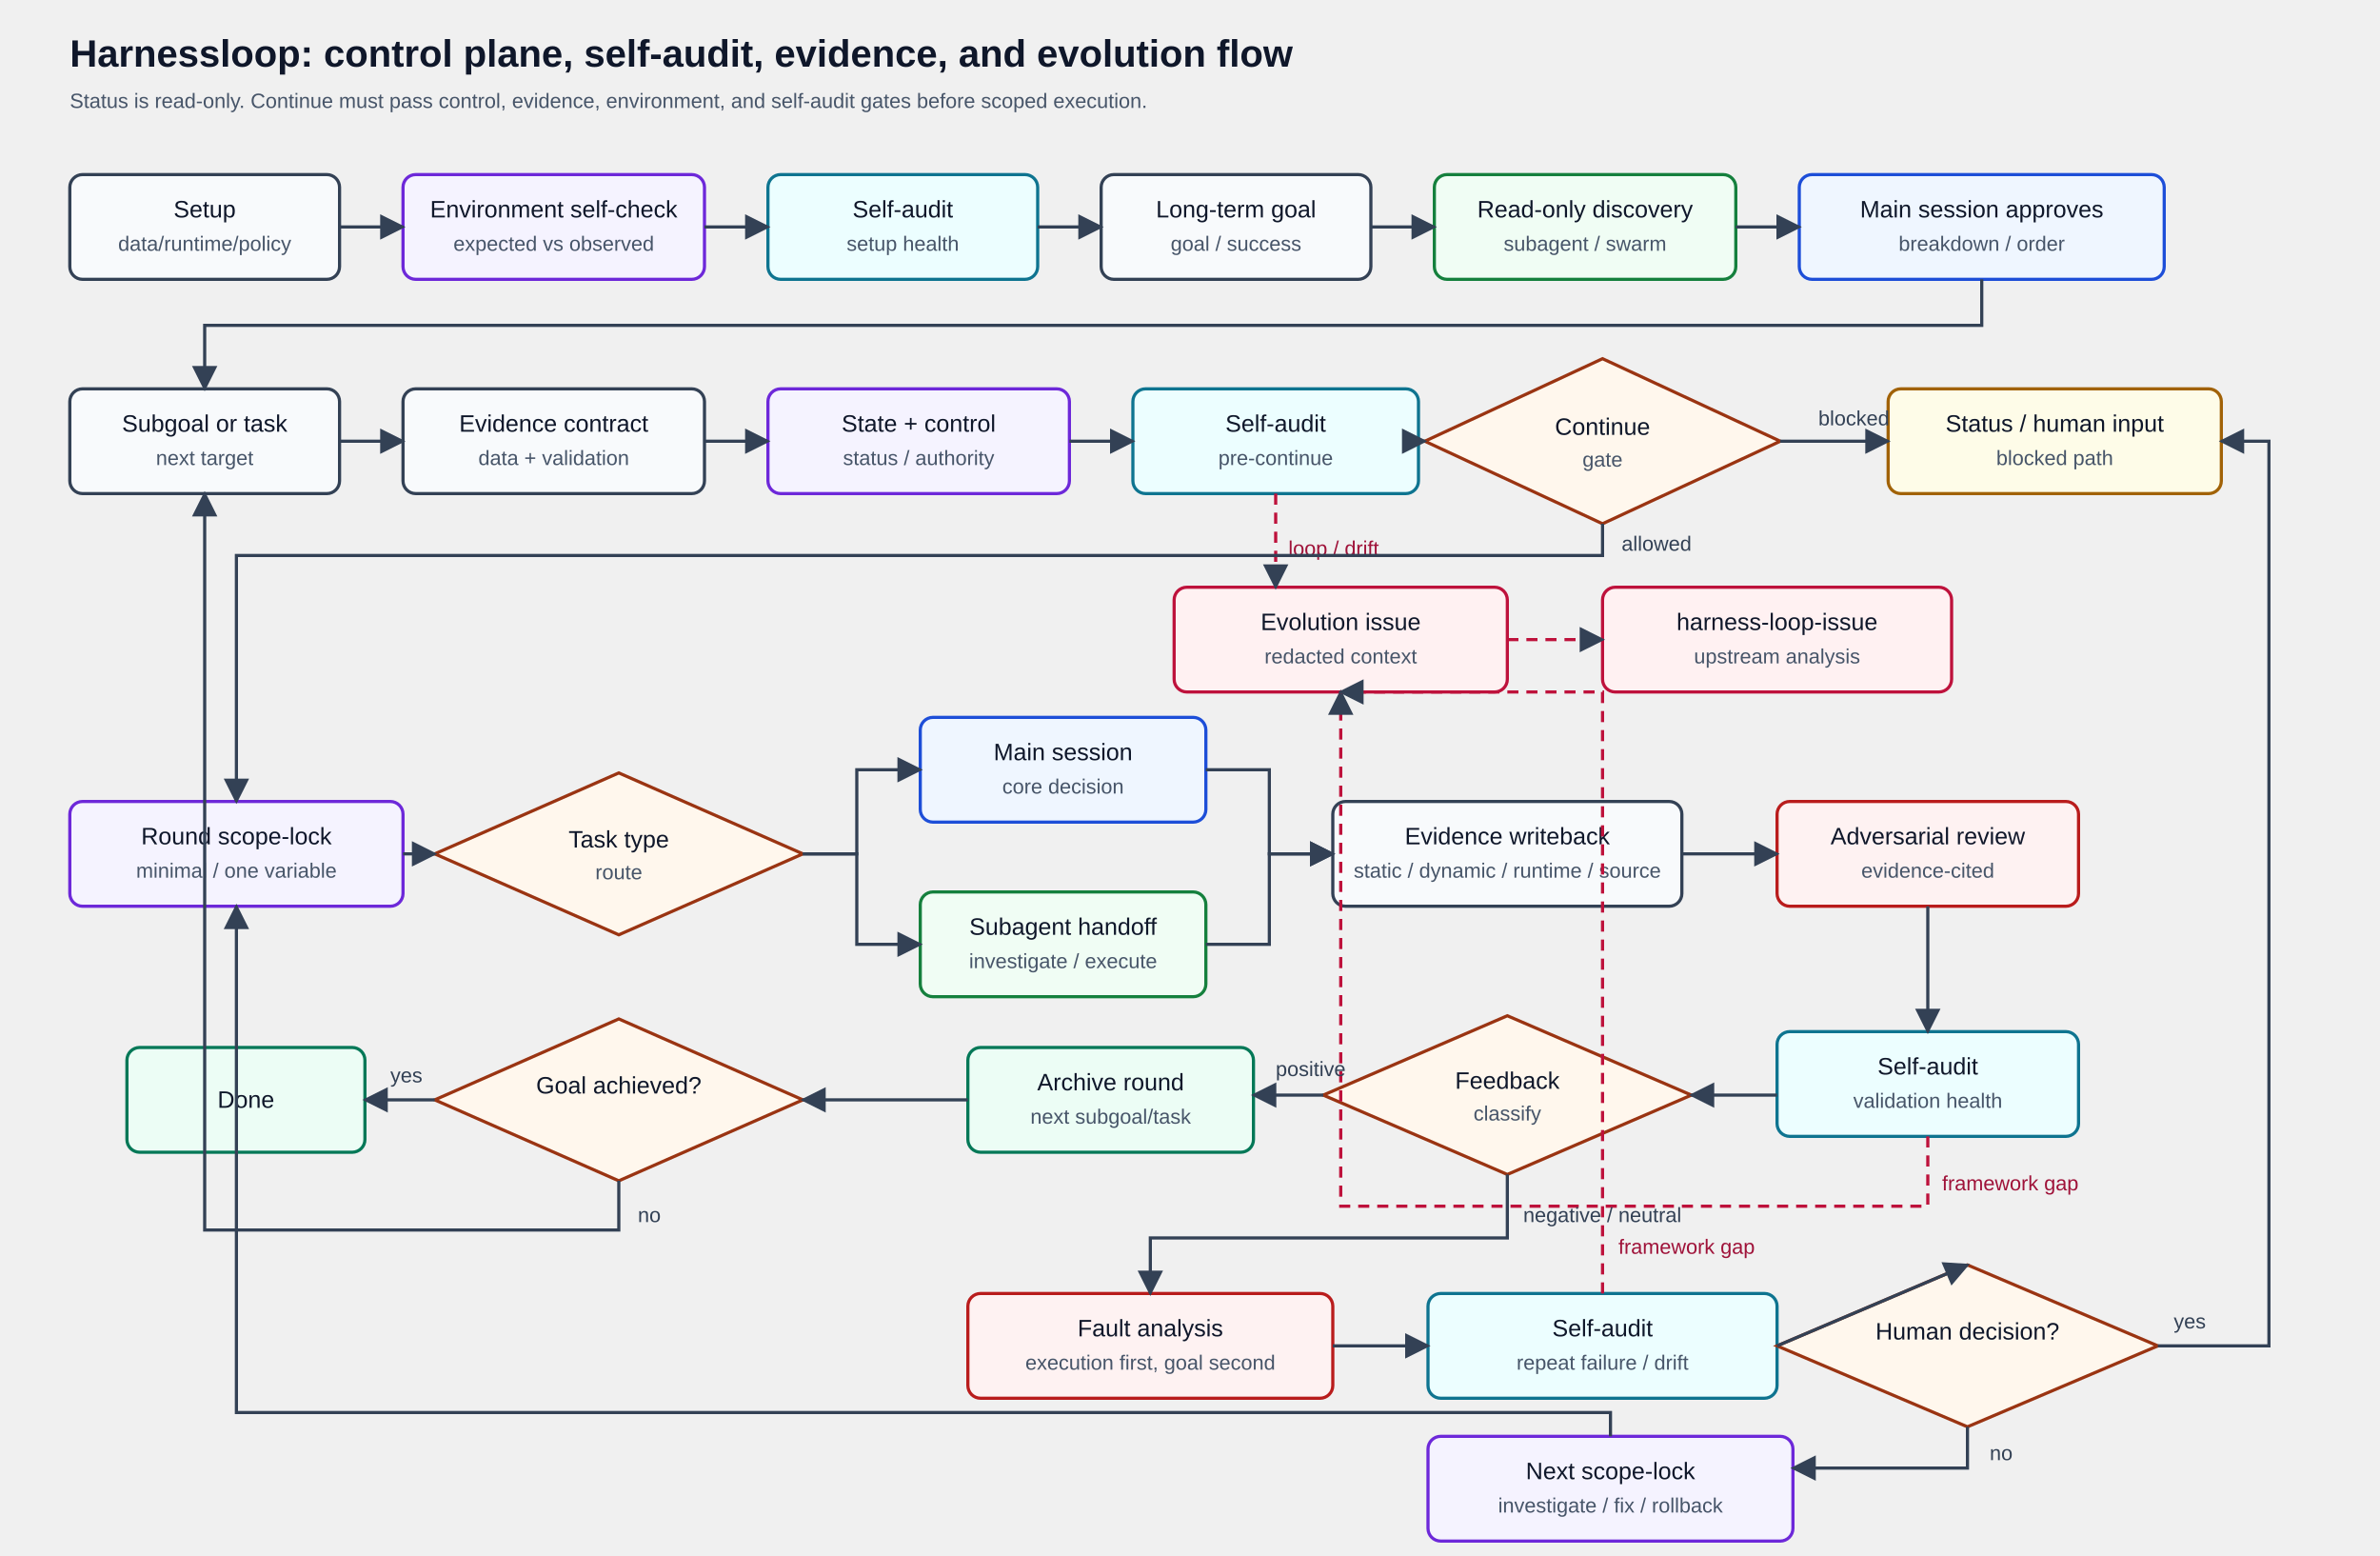
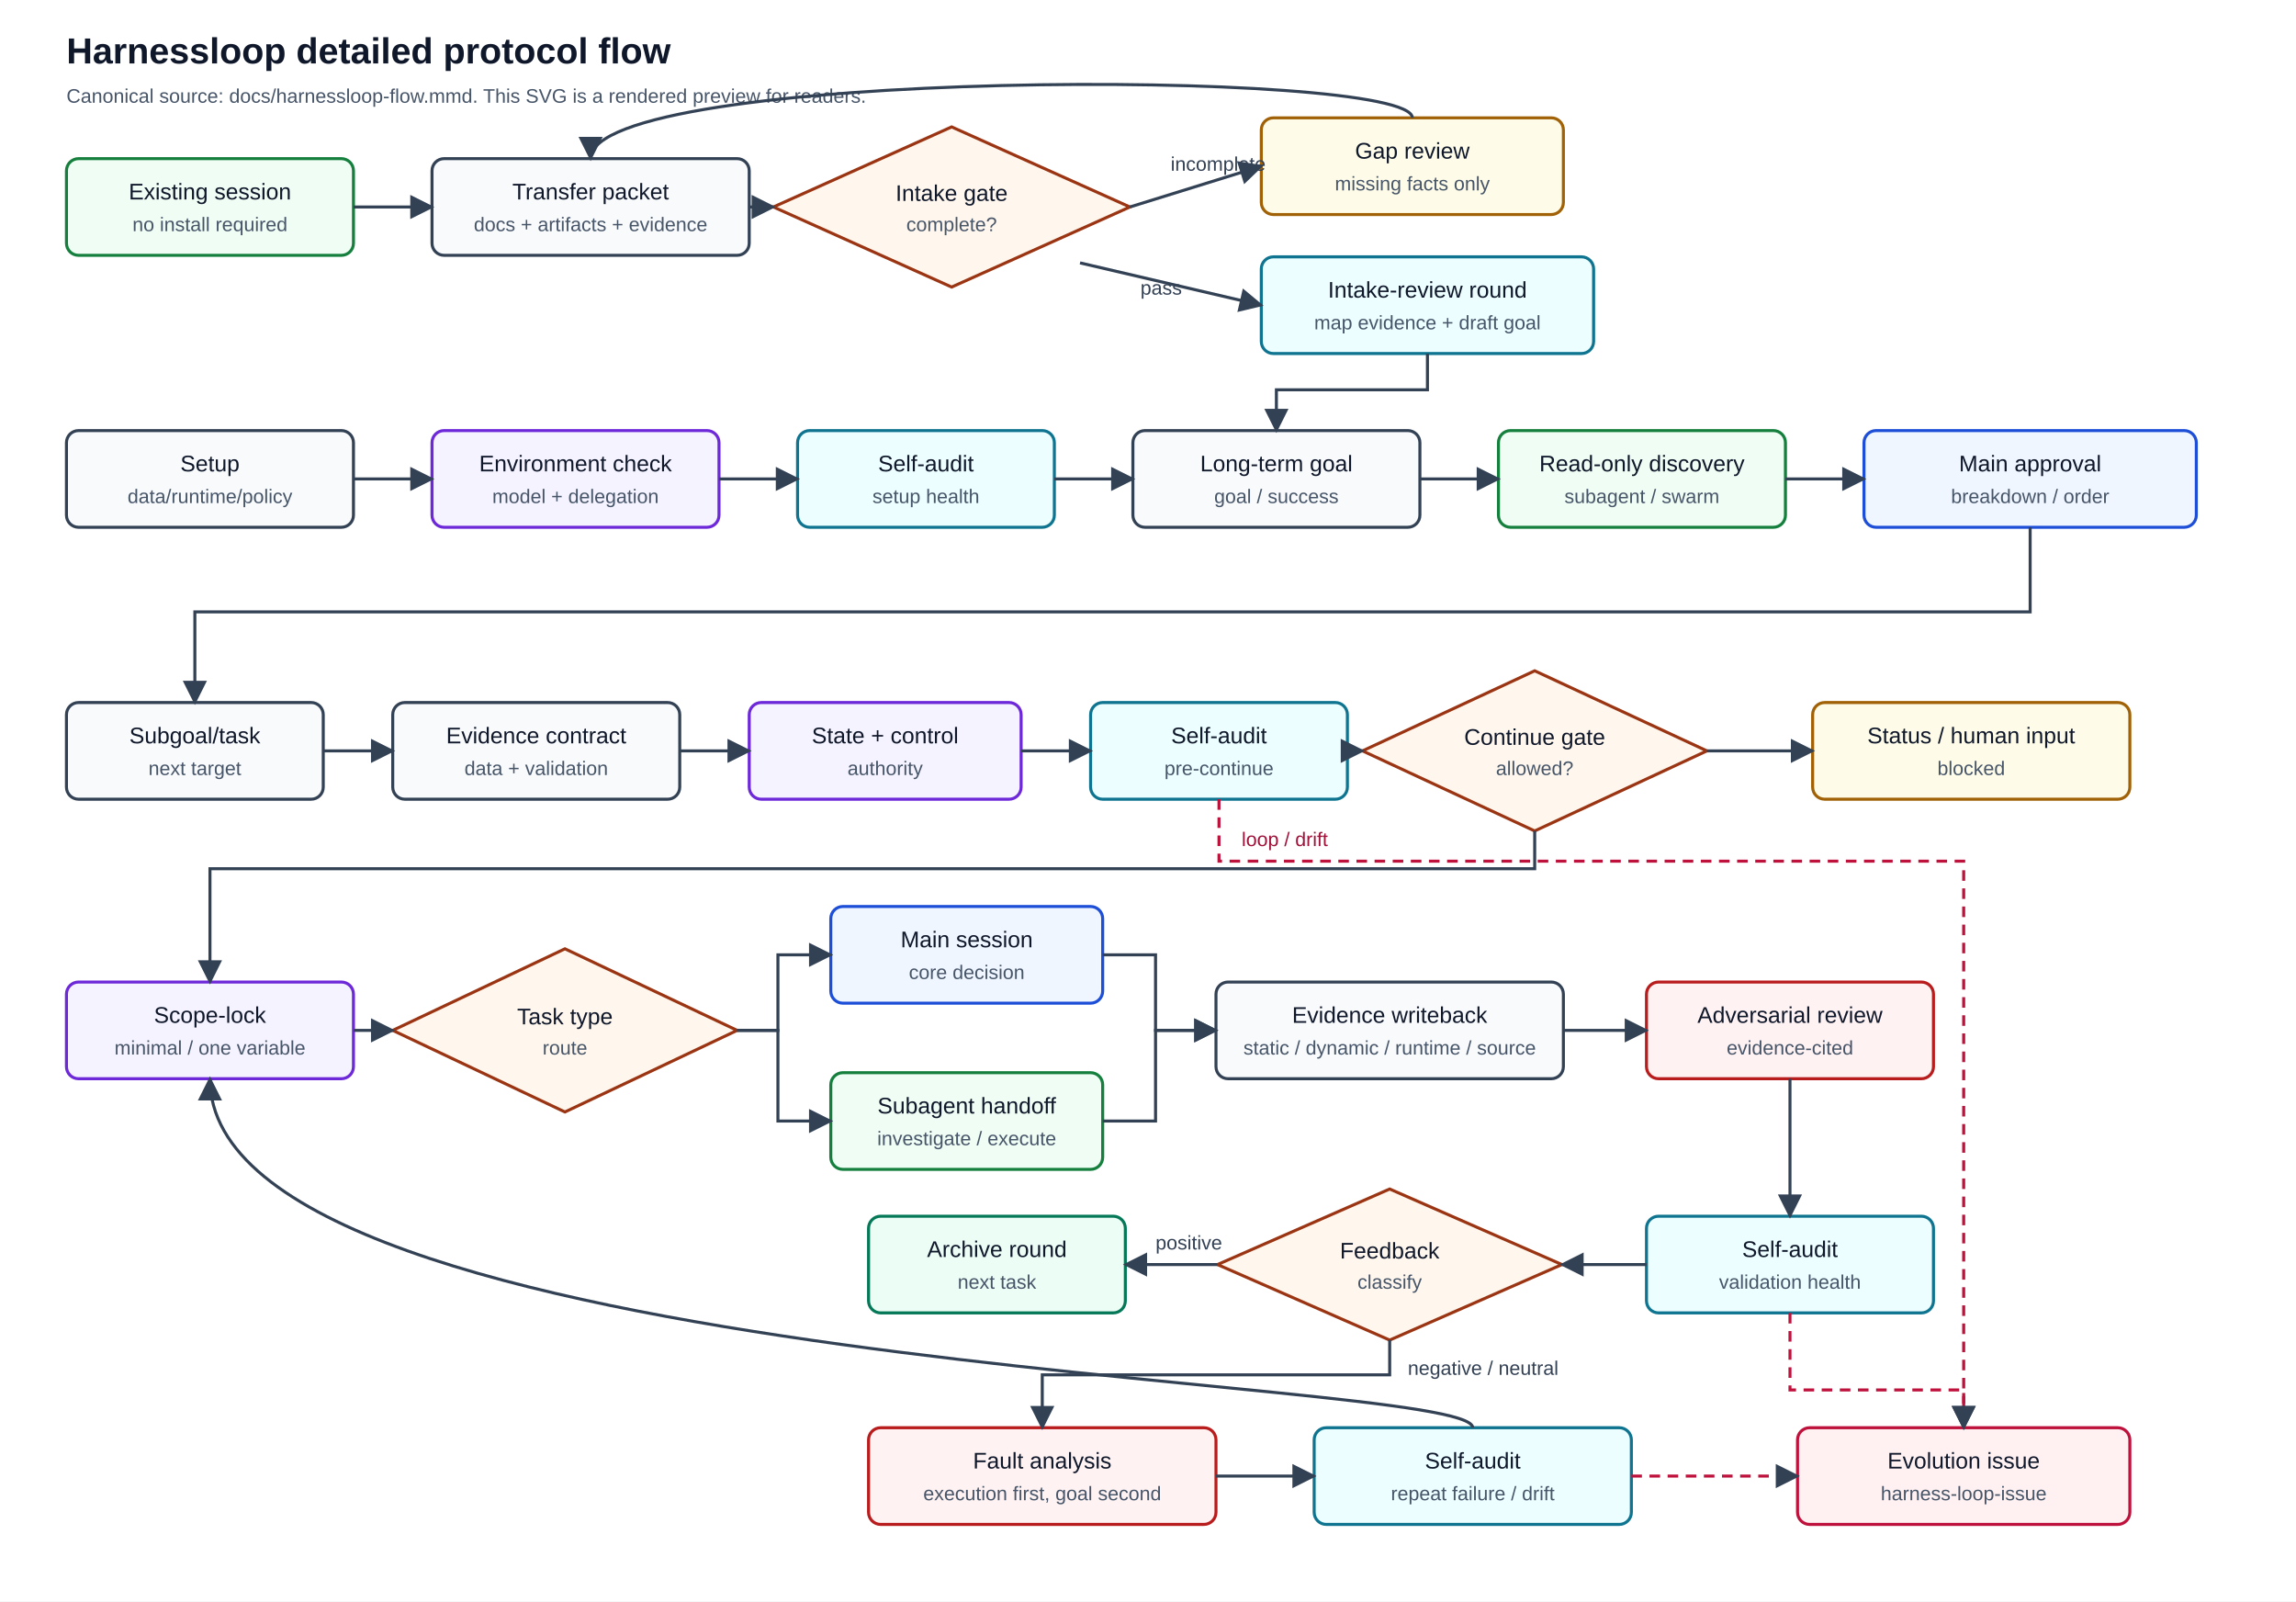
- <svg xmlns="http://www.w3.org/2000/svg" width="1500" height="980" viewBox="0 0 1500 980" role="img" aria-labelledby="title desc">
+ <svg xmlns="http://www.w3.org/2000/svg" width="1520" height="1060" viewBox="0 0 1520 1060" role="img" aria-labelledby="title desc">
  <defs>
    <marker id="arrow" viewBox="0 0 10 10" refX="9" refY="5" markerWidth="8" markerHeight="8" orient="auto">
      <path d="M 0 0 L 10 5 L 0 10 z" fill="#334155" />
    </marker>
    <style>
      .box { fill: #f8fafc; stroke: #334155; stroke-width: 2; rx: 8; }
      .main { fill: #eff6ff; stroke: #1d4ed8; stroke-width: 2; rx: 8; }
      .agent { fill: #f0fdf4; stroke: #15803d; stroke-width: 2; rx: 8; }
      .review { fill: #fef2f2; stroke: #b91c1c; stroke-width: 2; rx: 8; }
      .control { fill: #f5f3ff; stroke: #6d28d9; stroke-width: 2; rx: 8; }
      .audit { fill: #ecfeff; stroke: #0e7490; stroke-width: 2; rx: 8; }
      .issue { fill: #fff1f2; stroke: #be123c; stroke-width: 2; rx: 8; }
      .decision { fill: #fff7ed; stroke: #9a3412; stroke-width: 2; }
      .done { fill: #ecfdf5; stroke: #047857; stroke-width: 2; rx: 8; }
      .blocked { fill: #fefce8; stroke: #a16207; stroke-width: 2; rx: 8; }
      .line { fill: none; stroke: #334155; stroke-width: 2; marker-end: url(#arrow); }
      .dash { fill: none; stroke: #be123c; stroke-width: 2; stroke-dasharray: 7 5; marker-end: url(#arrow); }
      .text { font: 15px Arial, sans-serif; fill: #0f172a; }
      .small { font: 13px Arial, sans-serif; fill: #475569; }
      .title { font: 700 24px Arial, sans-serif; fill: #0f172a; }
      .label { font: 13px Arial, sans-serif; fill: #334155; }
      .issueLabel { font: 13px Arial, sans-serif; fill: #9f1239; }
    </style>
  </defs>
-   <text x="44" y="42" class="title">Harnessloop: control plane, self-audit, evidence, and evolution flow</text>
-   <text x="44" y="68" class="small">Status is read-only. Continue must pass control, evidence, environment, and self-audit gates before scoped execution.</text>
-   <rect x="44" y="110" width="170" height="66" class="box" />
-   <text x="129" y="137" text-anchor="middle" class="text">Setup</text>
-   <text x="129" y="158" text-anchor="middle" class="small">data/runtime/policy</text>
-   <rect x="254" y="110" width="190" height="66" class="control" />
-   <text x="349" y="137" text-anchor="middle" class="text">Environment self-check</text>
-   <text x="349" y="158" text-anchor="middle" class="small">expected vs observed</text>
-   <rect x="484" y="110" width="170" height="66" class="audit" />
-   <text x="569" y="137" text-anchor="middle" class="text">Self-audit</text>
-   <text x="569" y="158" text-anchor="middle" class="small">setup health</text>
-   <rect x="694" y="110" width="170" height="66" class="box" />
-   <text x="779" y="137" text-anchor="middle" class="text">Long-term goal</text>
-   <text x="779" y="158" text-anchor="middle" class="small">goal / success</text>
-   <rect x="904" y="110" width="190" height="66" class="agent" />
-   <text x="999" y="137" text-anchor="middle" class="text">Read-only discovery</text>
-   <text x="999" y="158" text-anchor="middle" class="small">subagent / swarm</text>
-   <rect x="1134" y="110" width="230" height="66" class="main" />
-   <text x="1249" y="137" text-anchor="middle" class="text">Main session approves</text>
-   <text x="1249" y="158" text-anchor="middle" class="small">breakdown / order</text>
-   <rect x="44" y="245" width="170" height="66" class="box" />
-   <text x="129" y="272" text-anchor="middle" class="text">Subgoal or task</text>
-   <text x="129" y="293" text-anchor="middle" class="small">next target</text>
-   <rect x="254" y="245" width="190" height="66" class="box" />
-   <text x="349" y="272" text-anchor="middle" class="text">Evidence contract</text>
-   <text x="349" y="293" text-anchor="middle" class="small">data + validation</text>
-   <rect x="484" y="245" width="190" height="66" class="control" />
-   <text x="579" y="272" text-anchor="middle" class="text">State + control</text>
-   <text x="579" y="293" text-anchor="middle" class="small">status / authority</text>
-   <rect x="714" y="245" width="180" height="66" class="audit" />
-   <text x="804" y="272" text-anchor="middle" class="text">Self-audit</text>
-   <text x="804" y="293" text-anchor="middle" class="small">pre-continue</text>
-   <polygon points="1010,226 1122,278 1010,330 898,278" class="decision" />
-   <text x="1010" y="274" text-anchor="middle" class="text">Continue</text>
-   <text x="1010" y="294" text-anchor="middle" class="small">gate</text>
-   <rect x="1190" y="245" width="210" height="66" class="blocked" />
-   <text x="1295" y="272" text-anchor="middle" class="text">Status / human input</text>
-   <text x="1295" y="293" text-anchor="middle" class="small">blocked path</text>
-   <rect x="740" y="370" width="210" height="66" class="issue" />
-   <text x="845" y="397" text-anchor="middle" class="text">Evolution issue</text>
-   <text x="845" y="418" text-anchor="middle" class="small">redacted context</text>
-   <rect x="1010" y="370" width="220" height="66" class="issue" />
-   <text x="1120" y="397" text-anchor="middle" class="text">harness-loop-issue</text>
-   <text x="1120" y="418" text-anchor="middle" class="small">upstream analysis</text>
-   <rect x="44" y="505" width="210" height="66" class="control" />
-   <text x="149" y="532" text-anchor="middle" class="text">Round scope-lock</text>
-   <text x="149" y="553" text-anchor="middle" class="small">minimal / one variable</text>
-   <polygon points="390,487 506,538 390,589 274,538" class="decision" />
-   <text x="390" y="534" text-anchor="middle" class="text">Task type</text>
-   <text x="390" y="554" text-anchor="middle" class="small">route</text>
-   <rect x="580" y="452" width="180" height="66" class="main" />
-   <text x="670" y="479" text-anchor="middle" class="text">Main session</text>
-   <text x="670" y="500" text-anchor="middle" class="small">core decision</text>
-   <rect x="580" y="562" width="180" height="66" class="agent" />
-   <text x="670" y="589" text-anchor="middle" class="text">Subagent handoff</text>
-   <text x="670" y="610" text-anchor="middle" class="small">investigate / execute</text>
-   <rect x="840" y="505" width="220" height="66" class="box" />
-   <text x="950" y="532" text-anchor="middle" class="text">Evidence writeback</text>
-   <text x="950" y="553" text-anchor="middle" class="small">static / dynamic / runtime / source</text>
-   <rect x="1120" y="505" width="190" height="66" class="review" />
-   <text x="1215" y="532" text-anchor="middle" class="text">Adversarial review</text>
-   <text x="1215" y="553" text-anchor="middle" class="small">evidence-cited</text>
-   <rect x="1120" y="650" width="190" height="66" class="audit" />
-   <text x="1215" y="677" text-anchor="middle" class="text">Self-audit</text>
-   <text x="1215" y="698" text-anchor="middle" class="small">validation health</text>
-   <polygon points="950,640 1066,690 950,740 834,690" class="decision" />
-   <text x="950" y="686" text-anchor="middle" class="text">Feedback</text>
-   <text x="950" y="706" text-anchor="middle" class="small">classify</text>
-   <rect x="610" y="660" width="180" height="66" class="done" />
-   <text x="700" y="687" text-anchor="middle" class="text">Archive round</text>
-   <text x="700" y="708" text-anchor="middle" class="small">next subgoal/task</text>
-   <polygon points="390,642 506,693 390,744 274,693" class="decision" />
-   <text x="390" y="689" text-anchor="middle" class="text">Goal achieved?</text>
-   <rect x="80" y="660" width="150" height="66" class="done" />
-   <text x="155" y="698" text-anchor="middle" class="text">Done</text>
-   <rect x="610" y="815" width="230" height="66" class="review" />
-   <text x="725" y="842" text-anchor="middle" class="text">Fault analysis</text>
-   <text x="725" y="863" text-anchor="middle" class="small">execution first, goal second</text>
-   <rect x="900" y="815" width="220" height="66" class="audit" />
-   <text x="1010" y="842" text-anchor="middle" class="text">Self-audit</text>
-   <text x="1010" y="863" text-anchor="middle" class="small">repeat failure / drift</text>
-   <polygon points="1240,797 1360,848 1240,899 1120,848" class="decision" />
-   <text x="1240" y="844" text-anchor="middle" class="text">Human decision?</text>
-   <rect x="900" y="905" width="230" height="66" class="control" />
-   <text x="1015" y="932" text-anchor="middle" class="text">Next scope-lock</text>
-   <text x="1015" y="953" text-anchor="middle" class="small">investigate / fix / rollback</text>
-   <path d="M214 143 L254 143" class="line" />
-   <path d="M444 143 L484 143" class="line" />
-   <path d="M654 143 L694 143" class="line" />
-   <path d="M864 143 L904 143" class="line" />
-   <path d="M1094 143 L1134 143" class="line" />
-   <path d="M1249 176 L1249 205 L129 205 L129 245" class="line" />
-   <path d="M214 278 L254 278" class="line" />
-   <path d="M444 278 L484 278" class="line" />
-   <path d="M674 278 L714 278" class="line" />
-   <path d="M894 278 L898 278" class="line" />
-   <path d="M1122 278 L1190 278" class="line" />
-   <text x="1146" y="268" class="label">blocked</text>
-   <path d="M804 311 L804 370" class="dash" />
-   <text x="812" y="350" class="issueLabel">loop / drift</text>
-   <path d="M950 403 L1010 403" class="dash" />
-   <path d="M1010 330 L1010 350 L149 350 L149 505" class="line" />
-   <text x="1022" y="347" class="label">allowed</text>
-   <path d="M254 538 L274 538" class="line" />
-   <path d="M506 538 L540 538 L540 485 L580 485" class="line" />
-   <path d="M506 538 L540 538 L540 595 L580 595" class="line" />
-   <path d="M760 485 L800 485 L800 538 L840 538" class="line" />
-   <path d="M760 595 L800 595 L800 538 L840 538" class="line" />
-   <path d="M1060 538 L1120 538" class="line" />
-   <path d="M1215 571 L1215 650" class="line" />
-   <path d="M1120 690 L1066 690" class="line" />
-   <path d="M1215 716 L1215 760 L845 760 L845 436" class="dash" />
-   <text x="1224" y="750" class="issueLabel">framework gap</text>
-   <path d="M834 690 L790 690" class="line" />
-   <text x="804" y="678" class="label">positive</text>
-   <path d="M610 693 L506 693" class="line" />
-   <path d="M274 693 L230 693" class="line" />
-   <text x="246" y="682" class="label">yes</text>
-   <path d="M390 744 L390 775 L129 775 L129 311" class="line" />
-   <text x="402" y="770" class="label">no</text>
-   <path d="M950 740 L950 780 L725 780 L725 815" class="line" />
-   <text x="960" y="770" class="label">negative / neutral</text>
-   <path d="M840 848 L900 848" class="line" />
-   <path d="M1120 848 L1120 848 L1240 797" class="line" />
-   <path d="M1010 815 L1010 436 L845 436" class="dash" />
-   <text x="1020" y="790" class="issueLabel">framework gap</text>
-   <path d="M1240 899 L1240 925 L1130 925" class="line" />
-   <text x="1254" y="920" class="label">no</text>
-   <path d="M1360 848 L1430 848 L1430 278 L1400 278" class="line" />
-   <text x="1370" y="837" class="label">yes</text>
-   <path d="M1015 905 L1015 890 L149 890 L149 571" class="line" />
+   <rect width="1520" height="1060" fill="#ffffff" />
+   <text x="44" y="42" class="title">Harnessloop detailed protocol flow</text>
+   <text x="44" y="68" class="small">Canonical source: docs/harnessloop-flow.mmd. This SVG is a rendered preview for readers.</text>
+   <rect x="44" y="105" width="190" height="64" class="agent" />
+   <text x="139" y="132" text-anchor="middle" class="text">Existing session</text>
+   <text x="139" y="153" text-anchor="middle" class="small">no install required</text>
+   <rect x="286" y="105" width="210" height="64" class="box" />
+   <text x="391" y="132" text-anchor="middle" class="text">Transfer packet</text>
+   <text x="391" y="153" text-anchor="middle" class="small">docs + artifacts + evidence</text>
+   <polygon points="630,84 748,137 630,190 512,137" class="decision" />
+   <text x="630" y="133" text-anchor="middle" class="text">Intake gate</text>
+   <text x="630" y="153" text-anchor="middle" class="small">complete?</text>
+   <rect x="835" y="78" width="200" height="64" class="blocked" />
+   <text x="935" y="105" text-anchor="middle" class="text">Gap review</text>
+   <text x="935" y="126" text-anchor="middle" class="small">missing facts only</text>
+   <rect x="835" y="170" width="220" height="64" class="audit" />
+   <text x="945" y="197" text-anchor="middle" class="text">Intake-review round</text>
+   <text x="945" y="218" text-anchor="middle" class="small">map evidence + draft goal</text>
+   <rect x="44" y="285" width="190" height="64" class="box" />
+   <text x="139" y="312" text-anchor="middle" class="text">Setup</text>
+   <text x="139" y="333" text-anchor="middle" class="small">data/runtime/policy</text>
+   <rect x="286" y="285" width="190" height="64" class="control" />
+   <text x="381" y="312" text-anchor="middle" class="text">Environment check</text>
+   <text x="381" y="333" text-anchor="middle" class="small">model + delegation</text>
+   <rect x="528" y="285" width="170" height="64" class="audit" />
+   <text x="613" y="312" text-anchor="middle" class="text">Self-audit</text>
+   <text x="613" y="333" text-anchor="middle" class="small">setup health</text>
+   <rect x="750" y="285" width="190" height="64" class="box" />
+   <text x="845" y="312" text-anchor="middle" class="text">Long-term goal</text>
+   <text x="845" y="333" text-anchor="middle" class="small">goal / success</text>
+   <rect x="992" y="285" width="190" height="64" class="agent" />
+   <text x="1087" y="312" text-anchor="middle" class="text">Read-only discovery</text>
+   <text x="1087" y="333" text-anchor="middle" class="small">subagent / swarm</text>
+   <rect x="1234" y="285" width="220" height="64" class="main" />
+   <text x="1344" y="312" text-anchor="middle" class="text">Main approval</text>
+   <text x="1344" y="333" text-anchor="middle" class="small">breakdown / order</text>
+   <rect x="44" y="465" width="170" height="64" class="box" />
+   <text x="129" y="492" text-anchor="middle" class="text">Subgoal/task</text>
+   <text x="129" y="513" text-anchor="middle" class="small">next target</text>
+   <rect x="260" y="465" width="190" height="64" class="box" />
+   <text x="355" y="492" text-anchor="middle" class="text">Evidence contract</text>
+   <text x="355" y="513" text-anchor="middle" class="small">data + validation</text>
+   <rect x="496" y="465" width="180" height="64" class="control" />
+   <text x="586" y="492" text-anchor="middle" class="text">State + control</text>
+   <text x="586" y="513" text-anchor="middle" class="small">authority</text>
+   <rect x="722" y="465" width="170" height="64" class="audit" />
+   <text x="807" y="492" text-anchor="middle" class="text">Self-audit</text>
+   <text x="807" y="513" text-anchor="middle" class="small">pre-continue</text>
+   <polygon points="1016,444 1130,497 1016,550 902,497" class="decision" />
+   <text x="1016" y="493" text-anchor="middle" class="text">Continue gate</text>
+   <text x="1016" y="513" text-anchor="middle" class="small">allowed?</text>
+   <rect x="1200" y="465" width="210" height="64" class="blocked" />
+   <text x="1305" y="492" text-anchor="middle" class="text">Status / human input</text>
+   <text x="1305" y="513" text-anchor="middle" class="small">blocked</text>
+   <rect x="44" y="650" width="190" height="64" class="control" />
+   <text x="139" y="677" text-anchor="middle" class="text">Scope-lock</text>
+   <text x="139" y="698" text-anchor="middle" class="small">minimal / one variable</text>
+   <polygon points="374,628 488,682 374,736 260,682" class="decision" />
+   <text x="374" y="678" text-anchor="middle" class="text">Task type</text>
+   <text x="374" y="698" text-anchor="middle" class="small">route</text>
+   <rect x="550" y="600" width="180" height="64" class="main" />
+   <text x="640" y="627" text-anchor="middle" class="text">Main session</text>
+   <text x="640" y="648" text-anchor="middle" class="small">core decision</text>
+   <rect x="550" y="710" width="180" height="64" class="agent" />
+   <text x="640" y="737" text-anchor="middle" class="text">Subagent handoff</text>
+   <text x="640" y="758" text-anchor="middle" class="small">investigate / execute</text>
+   <rect x="805" y="650" width="230" height="64" class="box" />
+   <text x="920" y="677" text-anchor="middle" class="text">Evidence writeback</text>
+   <text x="920" y="698" text-anchor="middle" class="small">static / dynamic / runtime / source</text>
+   <rect x="1090" y="650" width="190" height="64" class="review" />
+   <text x="1185" y="677" text-anchor="middle" class="text">Adversarial review</text>
+   <text x="1185" y="698" text-anchor="middle" class="small">evidence-cited</text>
+   <rect x="1090" y="805" width="190" height="64" class="audit" />
+   <text x="1185" y="832" text-anchor="middle" class="text">Self-audit</text>
+   <text x="1185" y="853" text-anchor="middle" class="small">validation health</text>
+   <polygon points="920,787 1034,837 920,887 806,837" class="decision" />
+   <text x="920" y="833" text-anchor="middle" class="text">Feedback</text>
+   <text x="920" y="853" text-anchor="middle" class="small">classify</text>
+   <rect x="575" y="805" width="170" height="64" class="done" />
+   <text x="660" y="832" text-anchor="middle" class="text">Archive round</text>
+   <text x="660" y="853" text-anchor="middle" class="small">next task</text>
+   <rect x="575" y="945" width="230" height="64" class="review" />
+   <text x="690" y="972" text-anchor="middle" class="text">Fault analysis</text>
+   <text x="690" y="993" text-anchor="middle" class="small">execution first, goal second</text>
+   <rect x="870" y="945" width="210" height="64" class="audit" />
+   <text x="975" y="972" text-anchor="middle" class="text">Self-audit</text>
+   <text x="975" y="993" text-anchor="middle" class="small">repeat failure / drift</text>
+   <rect x="1190" y="945" width="220" height="64" class="issue" />
+   <text x="1300" y="972" text-anchor="middle" class="text">Evolution issue</text>
+   <text x="1300" y="993" text-anchor="middle" class="small">harness-loop-issue</text>
+   <path d="M234 137 L286 137" class="line" />
+   <path d="M496 137 L512 137" class="line" />
+   <path d="M748 137 L835 110" class="line" />
+   <text x="775" y="113" class="label">incomplete</text>
+   <path d="M935 78 C935 45 391 45 391 105" class="line" />
+   <path d="M715 174 L835 202" class="line" />
+   <text x="755" y="195" class="label">pass</text>
+   <path d="M945 234 L945 258 L845 258 L845 285" class="line" />
+   <path d="M234 317 L286 317" class="line" />
+   <path d="M476 317 L528 317" class="line" />
+   <path d="M698 317 L750 317" class="line" />
+   <path d="M940 317 L992 317" class="line" />
+   <path d="M1182 317 L1234 317" class="line" />
+   <path d="M1344 349 L1344 405 L129 405 L129 465" class="line" />
+   <path d="M214 497 L260 497" class="line" />
+   <path d="M450 497 L496 497" class="line" />
+   <path d="M676 497 L722 497" class="line" />
+   <path d="M892 497 L902 497" class="line" />
+   <path d="M1130 497 L1200 497" class="line" />
+   <path d="M807 529 L807 570 L1300 570 L1300 945" class="dash" />
+   <text x="822" y="560" class="issueLabel">loop / drift</text>
+   <path d="M1016 550 L1016 575 L139 575 L139 650" class="line" />
+   <path d="M234 682 L260 682" class="line" />
+   <path d="M488 682 L515 682 L515 632 L550 632" class="line" />
+   <path d="M488 682 L515 682 L515 742 L550 742" class="line" />
+   <path d="M730 632 L765 632 L765 682 L805 682" class="line" />
+   <path d="M730 742 L765 742 L765 682 L805 682" class="line" />
+   <path d="M1035 682 L1090 682" class="line" />
+   <path d="M1185 714 L1185 805" class="line" />
+   <path d="M1090 837 L1034 837" class="line" />
+   <path d="M1185 869 L1185 920 L1300 920 L1300 945" class="dash" />
+   <path d="M806 837 L745 837" class="line" />
+   <text x="765" y="827" class="label">positive</text>
+   <path d="M920 887 L920 910 L690 910 L690 945" class="line" />
+   <text x="932" y="910" class="label">negative / neutral</text>
+   <path d="M805 977 L870 977" class="line" />
+   <path d="M1080 977 L1190 977" class="dash" />
+   <path d="M975 945 C975 910 139 910 139 714" class="line" />
</svg>
